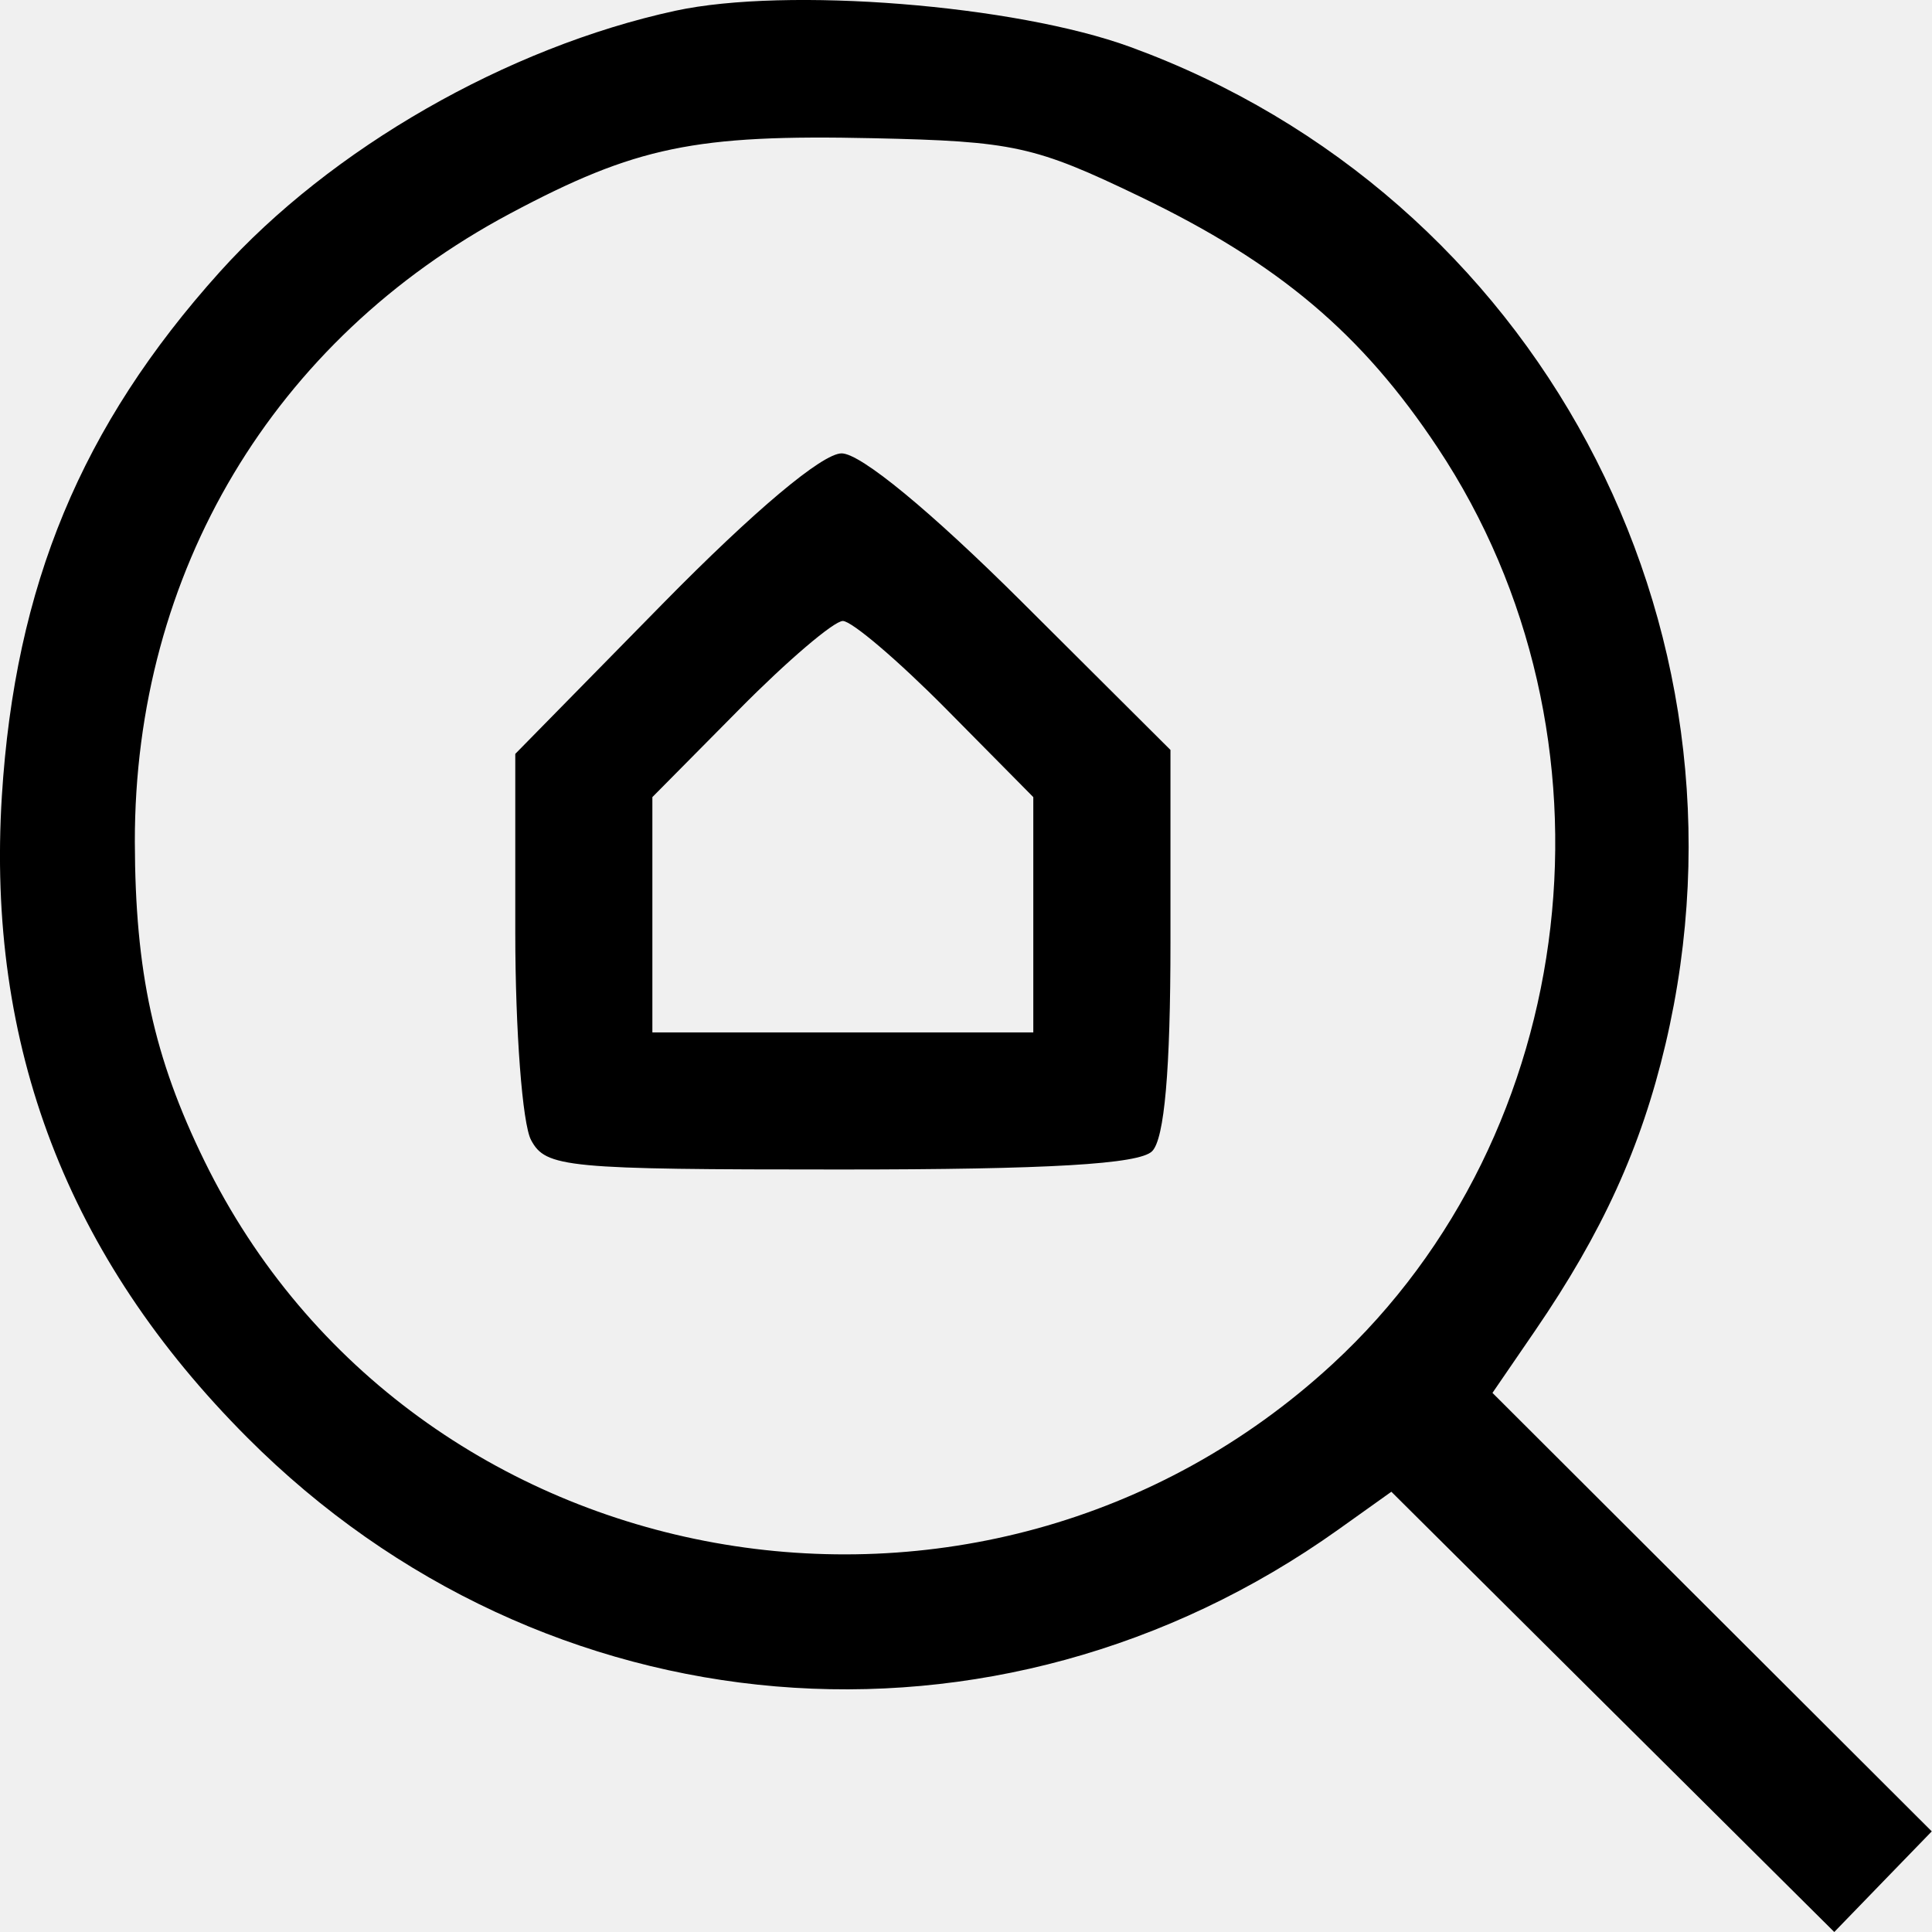
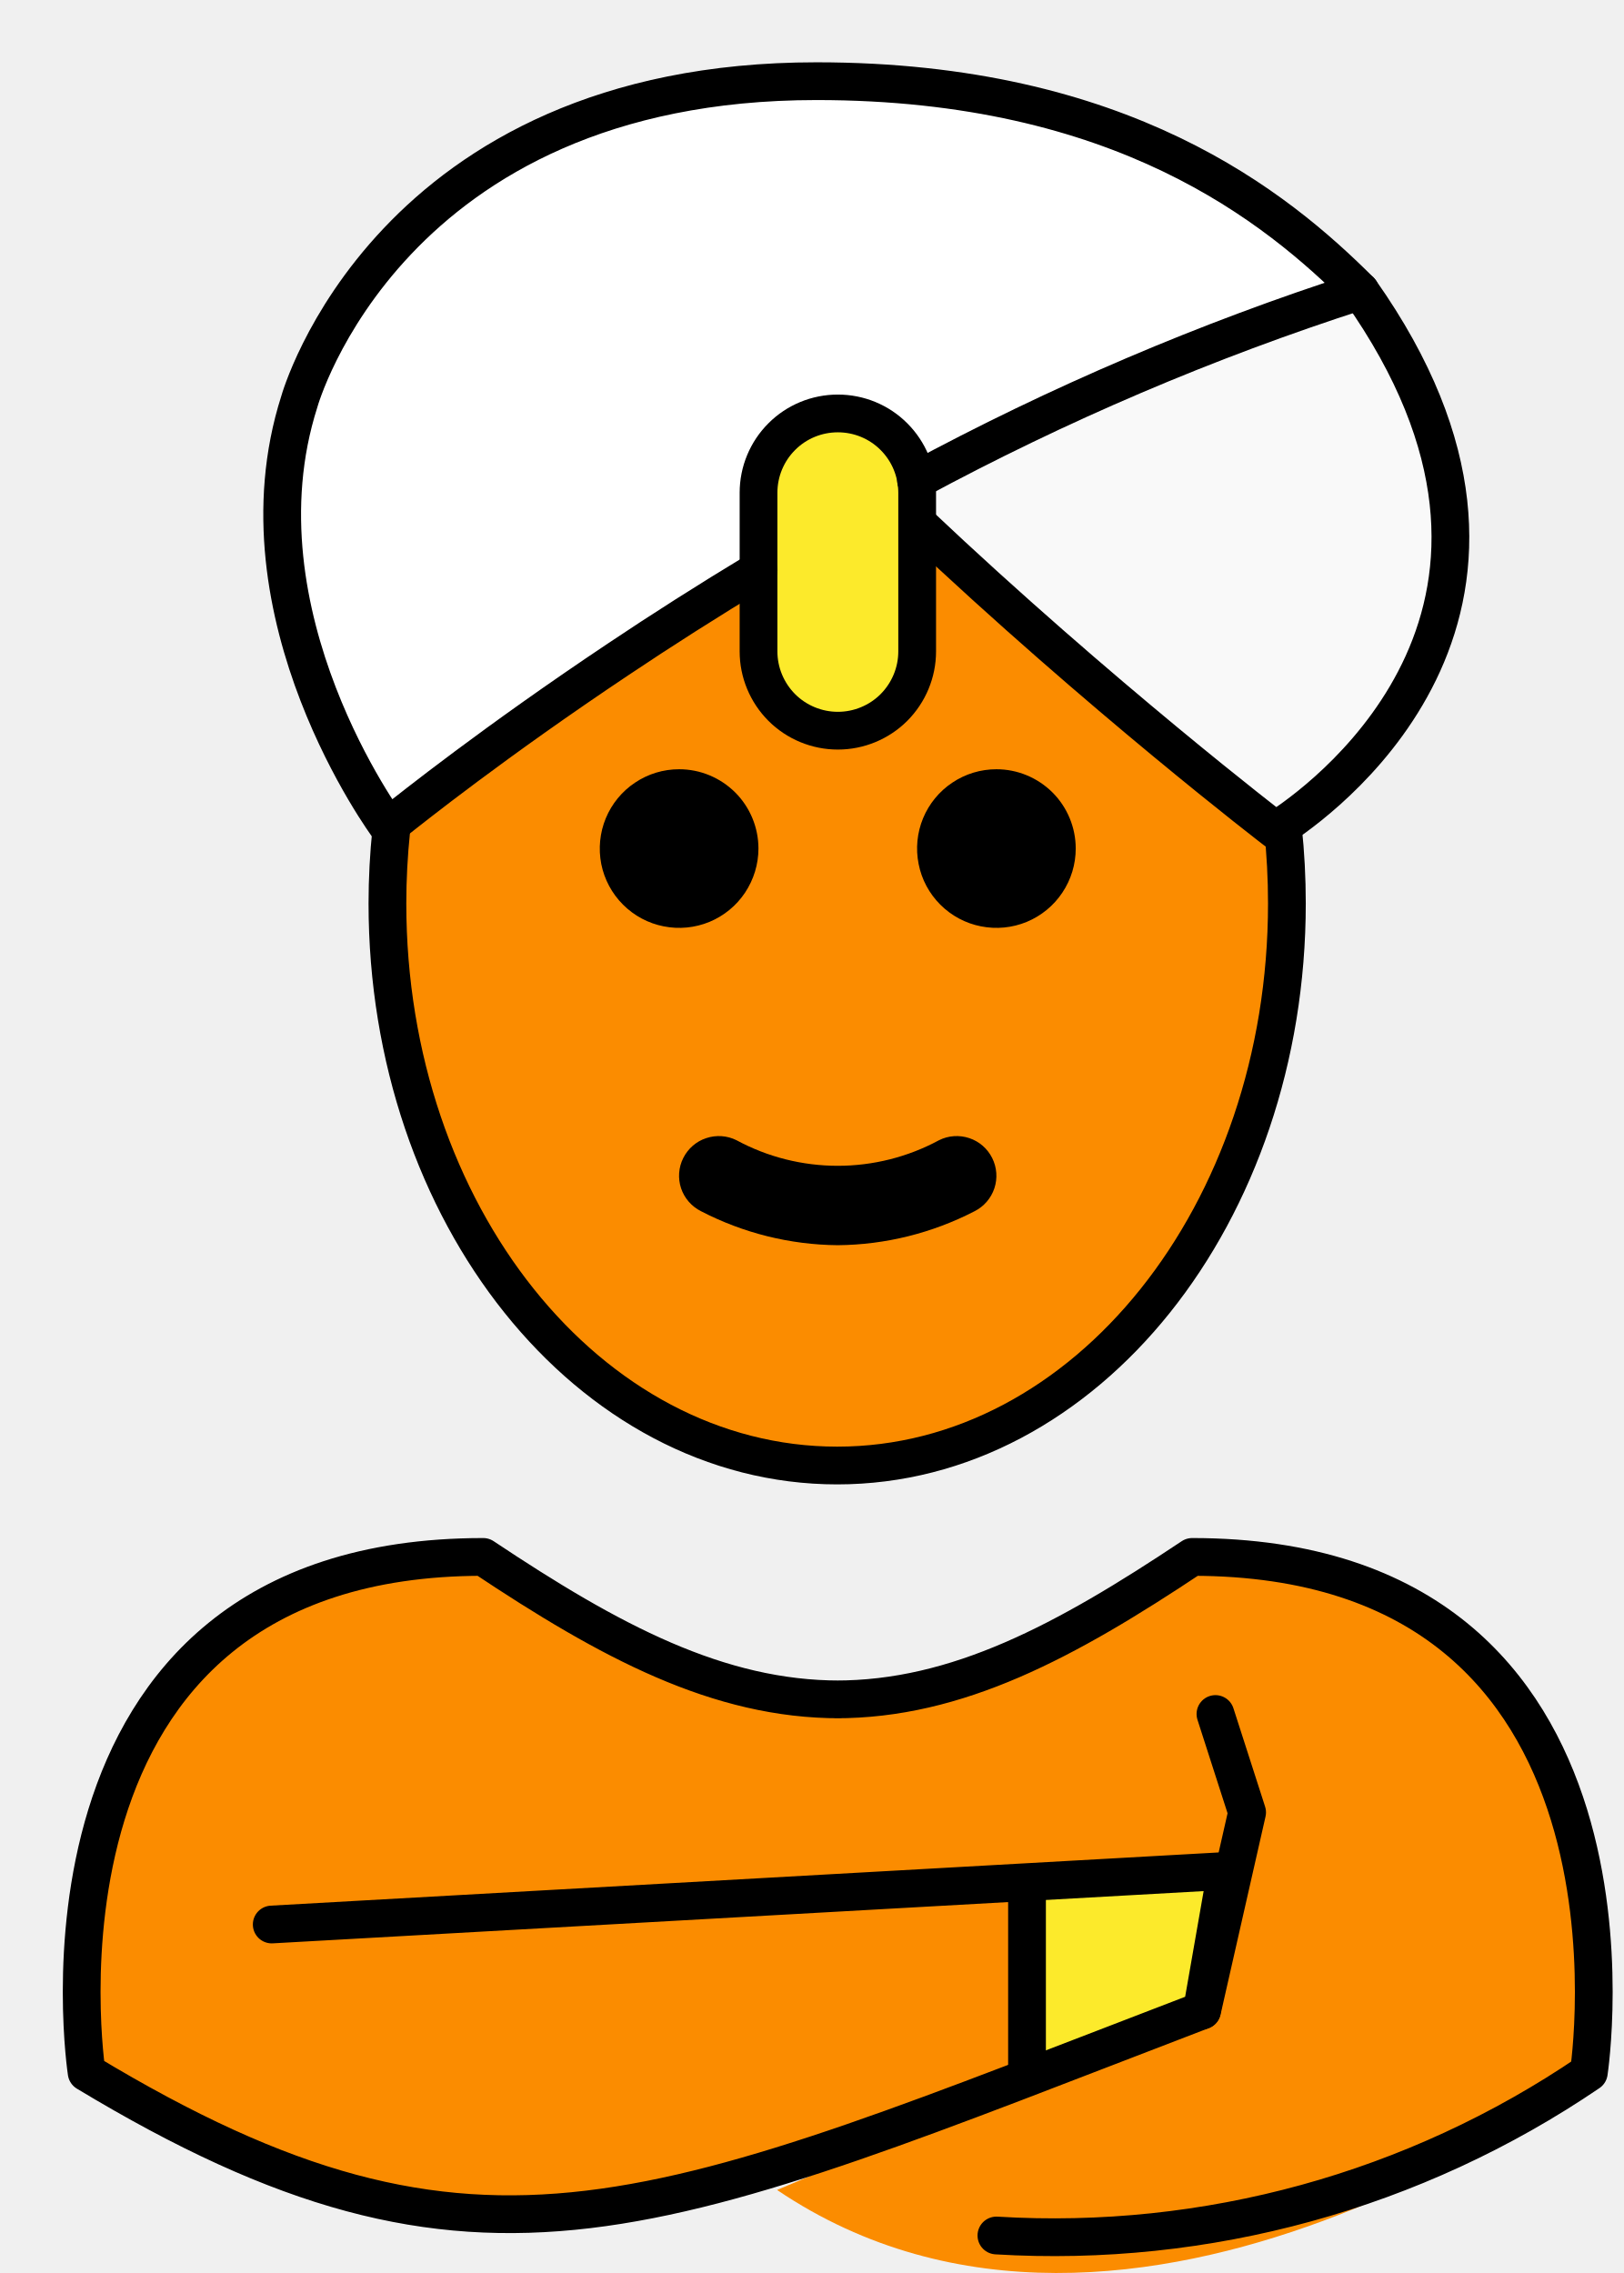
- <svg xmlns="http://www.w3.org/2000/svg" width="24" height="24" viewBox="0 0 24 24" fill="none">
-   <path fill-rule="evenodd" clip-rule="evenodd" d="M8.388 0.134C6.301 0.587 4.111 1.843 2.729 3.379C1.01 5.291 0.187 7.272 0.023 9.891C-0.17 12.991 0.835 15.616 3.073 17.859C6.756 21.551 12.378 22.026 16.622 19.003L17.284 18.531L20.035 21.266L22.786 24L23.391 23.375L23.997 22.75L21.269 20.027L18.54 17.303L19.069 16.531C19.907 15.307 20.387 14.253 20.689 12.973C21.925 7.729 19.08 2.425 14.043 0.584C12.61 0.06 9.771 -0.166 8.388 0.134ZM14.161 2.442C15.883 3.27 16.919 4.144 17.86 5.563C20.229 9.131 19.66 14.08 16.552 16.946C12.195 20.962 5.118 19.688 2.54 14.423C1.91 13.136 1.679 12.075 1.675 10.459C1.67 7.111 3.396 4.22 6.336 2.653C7.897 1.821 8.635 1.668 10.849 1.717C12.591 1.755 12.854 1.813 14.161 2.442ZM8.234 7.498L6.401 9.365V11.58C6.401 12.799 6.489 13.961 6.597 14.162C6.78 14.505 7.027 14.528 10.439 14.528C13.023 14.528 14.152 14.462 14.312 14.301C14.465 14.148 14.54 13.293 14.54 11.695V9.316L12.691 7.474C11.56 6.348 10.691 5.632 10.455 5.632C10.215 5.632 9.37 6.342 8.234 7.498ZM11.754 8.808L12.836 9.902V11.363V12.825H10.47H8.104V11.363V9.902L9.187 8.808C9.782 8.206 10.36 7.714 10.47 7.714C10.581 7.714 11.158 8.206 11.754 8.808Z" fill="black" />
+ <svg xmlns="http://www.w3.org/2000/svg" width="20" height="28" viewBox="0 0 20 28" fill="none">
+   <path d="M14.969 21.114L15.359 22.326L14.805 24.766L12.274 27.538C14.861 27.694 17.428 26.988 19.571 25.529C19.571 25.529 20.548 19.178 14.685 19.178C13.126 20.217 11.79 20.936 10.289 20.933H10.35C8.848 20.936 7.512 20.217 5.953 19.178C0.091 19.178 1.068 25.529 1.068 25.529C5.942 28.47 8.087 27.34 14.805 24.766L15.106 23.046L3.348 23.705L5.942 23.262" fill="#FB8C00" />
+   <path d="M19.564 25.529C19.564 25.529 20.541 19.178 14.679 19.178C13.119 20.218 11.783 20.936 10.282 20.933H10.343C8.841 20.936 7.506 20.218 5.946 19.178C0.084 19.178 1.061 25.529 1.061 25.529" fill="#FB8C00" />
+   <path d="M14.815 19.178C13.546 20.148 12.037 20.754 10.449 20.931C16.83 21.133 16.83 23.575 17.203 25.529H19.7C19.7 25.529 20.677 19.178 14.815 19.178Z" fill="#FB8C00" />
+   <path d="M19.702 25.529C19.702 25.529 13.959 29.938 9.571 26.977L14.805 24.766L15.359 22.326C15.359 22.326 19.744 21.122 19.702 25.529Z" fill="#FB8C00" />
+   <path d="M10.319 18.041C13.378 18.041 15.858 14.942 15.858 11.118C15.858 7.294 13.378 4.194 10.319 4.194C7.259 4.194 4.779 7.294 4.779 11.118C4.779 14.942 7.259 18.041 10.319 18.041Z" fill="#FB8C00" />
+   <path d="M16.754 3.582C10.32 5.593 4.781 10.186 4.781 10.186C4.781 10.186 2.846 7.577 3.688 4.946C3.688 4.946 4.781 1 10.056 1C13.819 1 15.721 2.549 16.754 3.582C19.757 7.844 15.711 10.228 15.711 10.228C14.071 8.95 12.497 7.59 10.995 6.153" fill="white" />
+   <path d="M16.754 3.582C19.756 7.844 15.711 10.228 15.711 10.228C14.071 8.95 12.497 7.59 10.994 6.153" fill="#F9F9F9" />
+   <path d="M10.319 9.001C10.06 9.001 9.811 8.898 9.628 8.715C9.445 8.531 9.342 8.283 9.342 8.024V6.07C9.342 5.81 9.445 5.562 9.628 5.379C9.811 5.195 10.06 5.093 10.319 5.093C10.578 5.093 10.826 5.195 11.01 5.379C11.193 5.562 11.296 5.81 11.296 6.07V8.024C11.296 8.283 11.193 8.531 11.01 8.715C10.826 8.898 10.578 9.001 10.319 9.001ZM14.804 24.766L12.649 25.661V23.098H15.105L14.804 24.766Z" fill="#FCEA2B" />
+   <path d="M12.273 27.538C14.861 27.695 17.427 26.988 19.57 25.53C19.57 25.53 20.547 19.179 14.684 19.179C13.125 20.218 11.79 20.937 10.288 20.934H10.349C8.847 20.937 7.511 20.218 5.952 19.179C0.09 19.179 1.067 25.53 1.067 25.53C5.941 28.471 8.086 27.341 14.804 24.767L15.105 23.047L3.347 23.707" stroke="black" stroke-width="0.465" stroke-linecap="round" stroke-linejoin="round" />
+   <path d="M14.971 21.114L15.361 22.326L14.807 24.766" stroke="black" stroke-width="0.465" stroke-linecap="round" stroke-linejoin="round" />
+   <path d="M13.25 10.453C13.25 10.646 13.193 10.835 13.085 10.996C12.978 11.157 12.825 11.282 12.647 11.356C12.468 11.43 12.272 11.449 12.082 11.411C11.893 11.374 11.719 11.281 11.582 11.144C11.445 11.007 11.352 10.833 11.315 10.644C11.277 10.454 11.296 10.258 11.37 10.079C11.444 9.901 11.569 9.748 11.73 9.641C11.891 9.533 12.08 9.476 12.273 9.476C12.532 9.476 12.78 9.579 12.964 9.762C13.147 9.945 13.25 10.194 13.25 10.453ZM9.342 10.453C9.342 10.646 9.284 10.835 9.177 10.996C9.07 11.157 8.917 11.282 8.739 11.356C8.56 11.43 8.364 11.449 8.174 11.411C7.985 11.374 7.811 11.281 7.674 11.144C7.537 11.007 7.444 10.833 7.406 10.644C7.369 10.454 7.388 10.258 7.462 10.079C7.536 9.901 7.661 9.748 7.822 9.641C7.983 9.533 8.171 9.476 8.365 9.476C8.624 9.476 8.872 9.579 9.056 9.762C9.239 9.945 9.342 10.194 9.342 10.453ZM10.319 15.339C9.732 15.334 9.155 15.19 8.634 14.92C8.519 14.862 8.43 14.761 8.389 14.638C8.348 14.515 8.358 14.38 8.416 14.265C8.474 14.149 8.576 14.06 8.699 14.02C8.822 13.979 8.956 13.988 9.072 14.046C9.455 14.253 9.883 14.361 10.319 14.361C10.754 14.361 11.182 14.253 11.566 14.046C11.681 13.988 11.816 13.979 11.939 14.02C12.062 14.061 12.163 14.149 12.221 14.265C12.279 14.381 12.289 14.515 12.248 14.638C12.207 14.761 12.119 14.863 12.003 14.921C11.482 15.19 10.905 15.334 10.319 15.339Z" fill="black" />
+   <path d="M9.344 7.023C8.719 7.4 8.138 7.771 7.62 8.118C6.091 9.139 5.074 9.95 4.835 10.14C4.801 10.169 4.781 10.184 4.781 10.184C4.781 10.184 2.847 7.575 3.687 4.947C3.687 4.947 4.781 1 10.057 1C13.819 1 15.719 2.549 16.755 3.584C19.481 7.448 16.403 9.764 15.807 10.165C15.744 10.209 15.71 10.228 15.71 10.228C15.71 10.228 13.555 8.577 11.298 6.442" stroke="black" stroke-width="0.465" stroke-linecap="round" stroke-linejoin="round" />
+   <path d="M11.283 5.919C13.032 4.975 14.863 4.193 16.755 3.584" stroke="black" stroke-width="0.465" stroke-linecap="round" stroke-linejoin="round" />
+   <path d="M12.65 23.242V25.561M4.819 10.229C4.788 10.528 4.772 10.829 4.772 11.129C4.772 14.953 7.253 18.053 10.312 18.053C13.371 18.053 15.851 14.953 15.851 11.129C15.851 10.819 15.835 10.509 15.802 10.201M10.32 9.001C10.061 9.001 9.812 8.898 9.629 8.715C9.446 8.531 9.343 8.283 9.343 8.024V6.07C9.343 5.81 9.446 5.562 9.629 5.379C9.812 5.195 10.061 5.093 10.32 5.093C10.579 5.093 10.828 5.195 11.011 5.379C11.194 5.562 11.297 5.81 11.297 6.07V8.024C11.297 8.283 11.194 8.531 11.011 8.715C10.828 8.898 10.579 9.001 10.32 9.001Z" stroke="black" stroke-width="0.465" stroke-linecap="round" stroke-linejoin="round" />
</svg>
